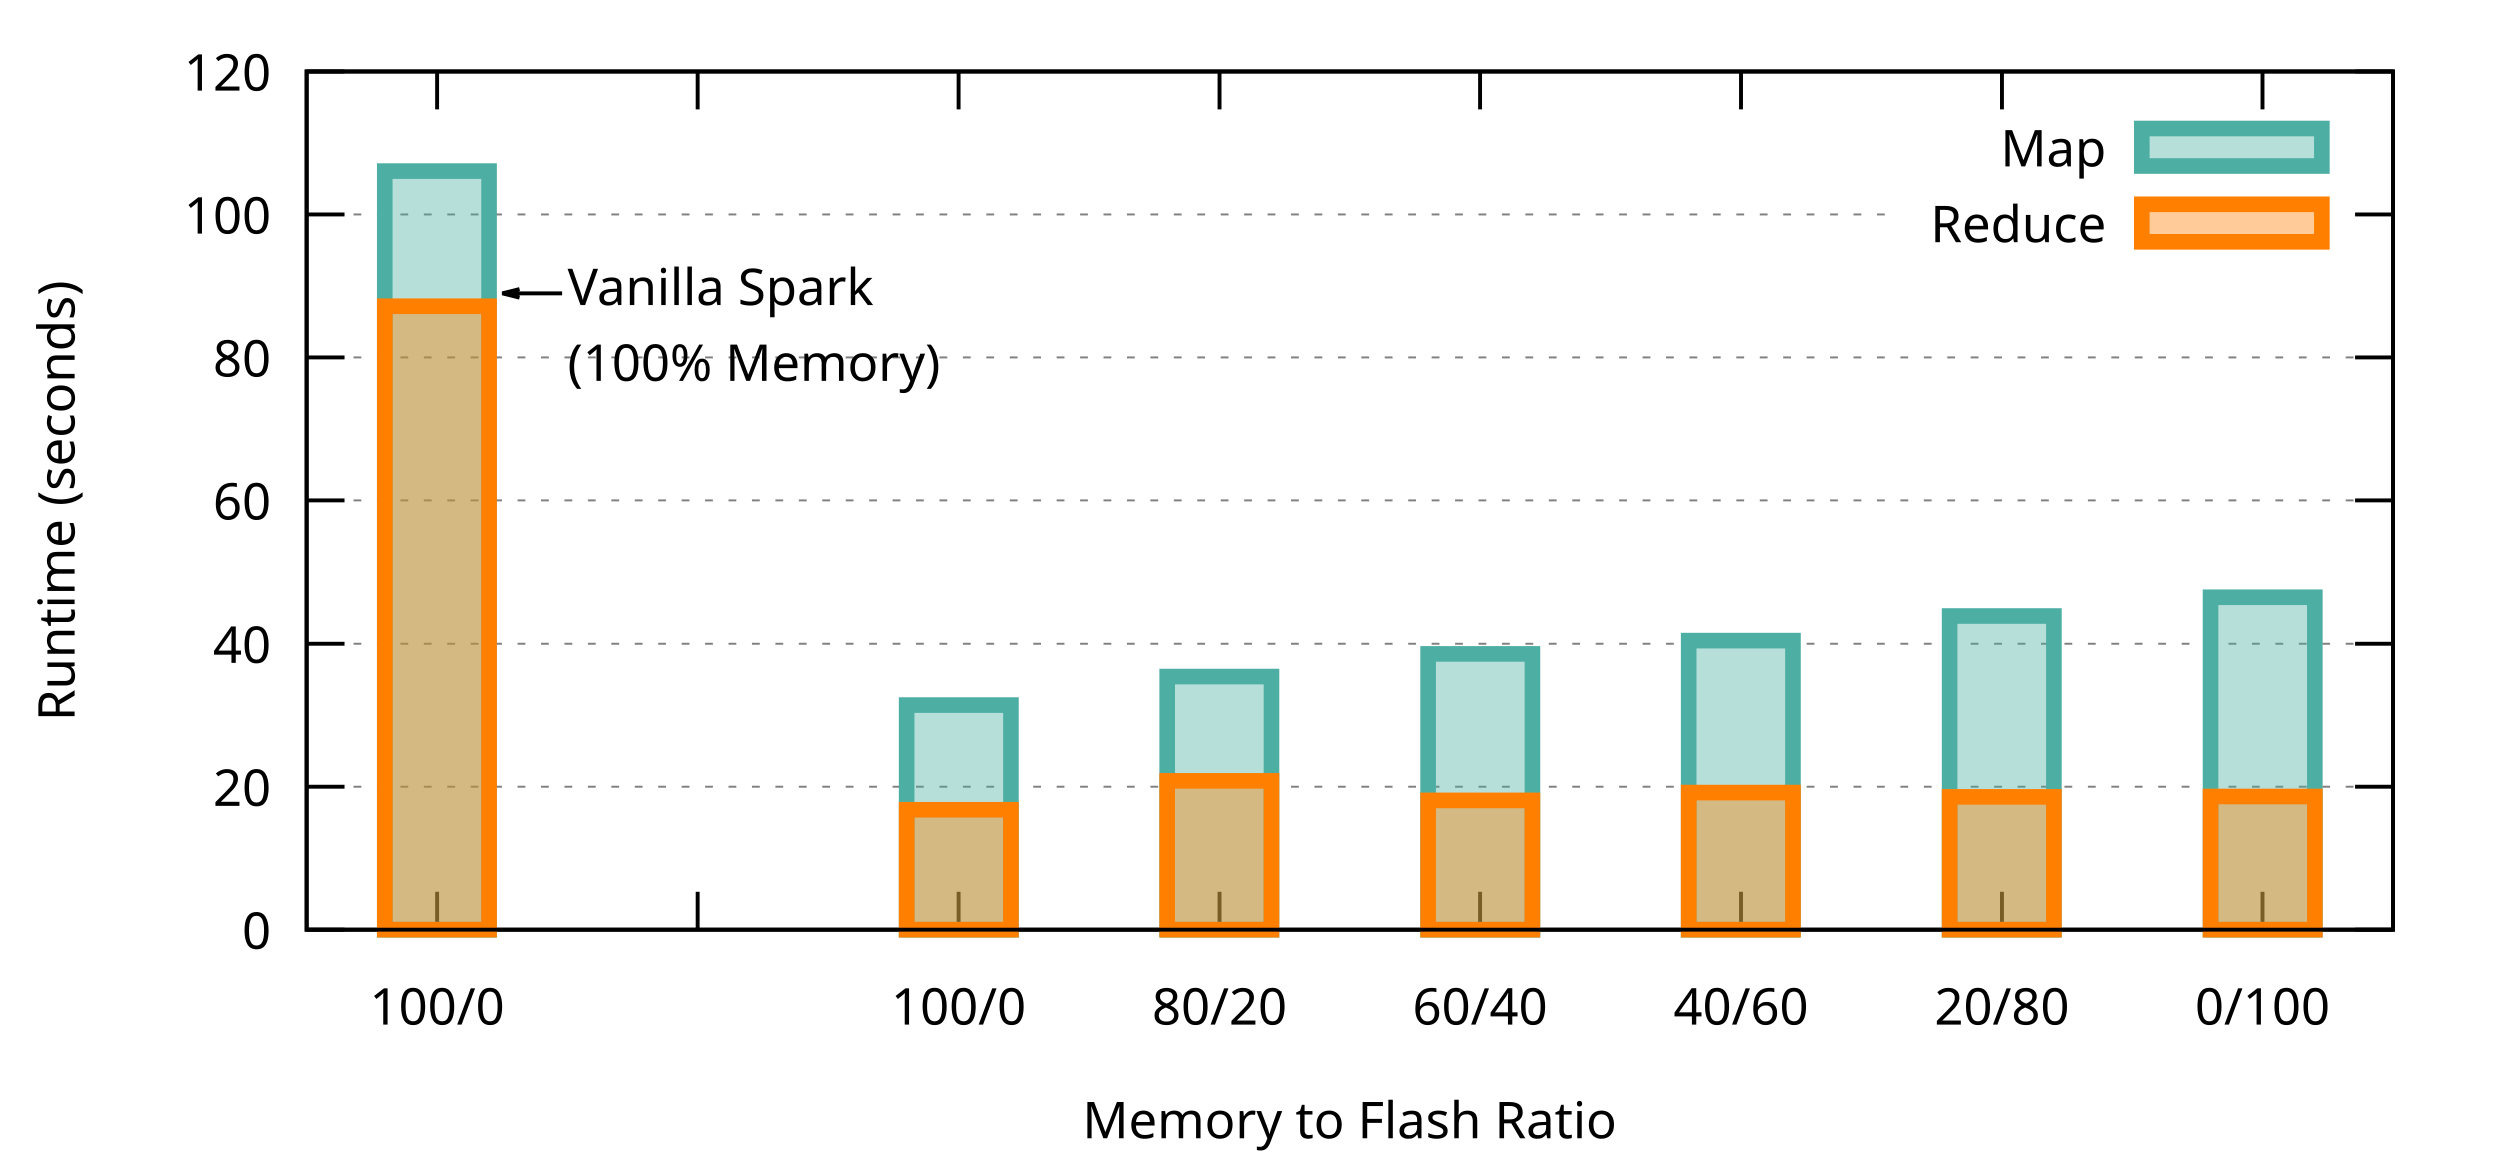
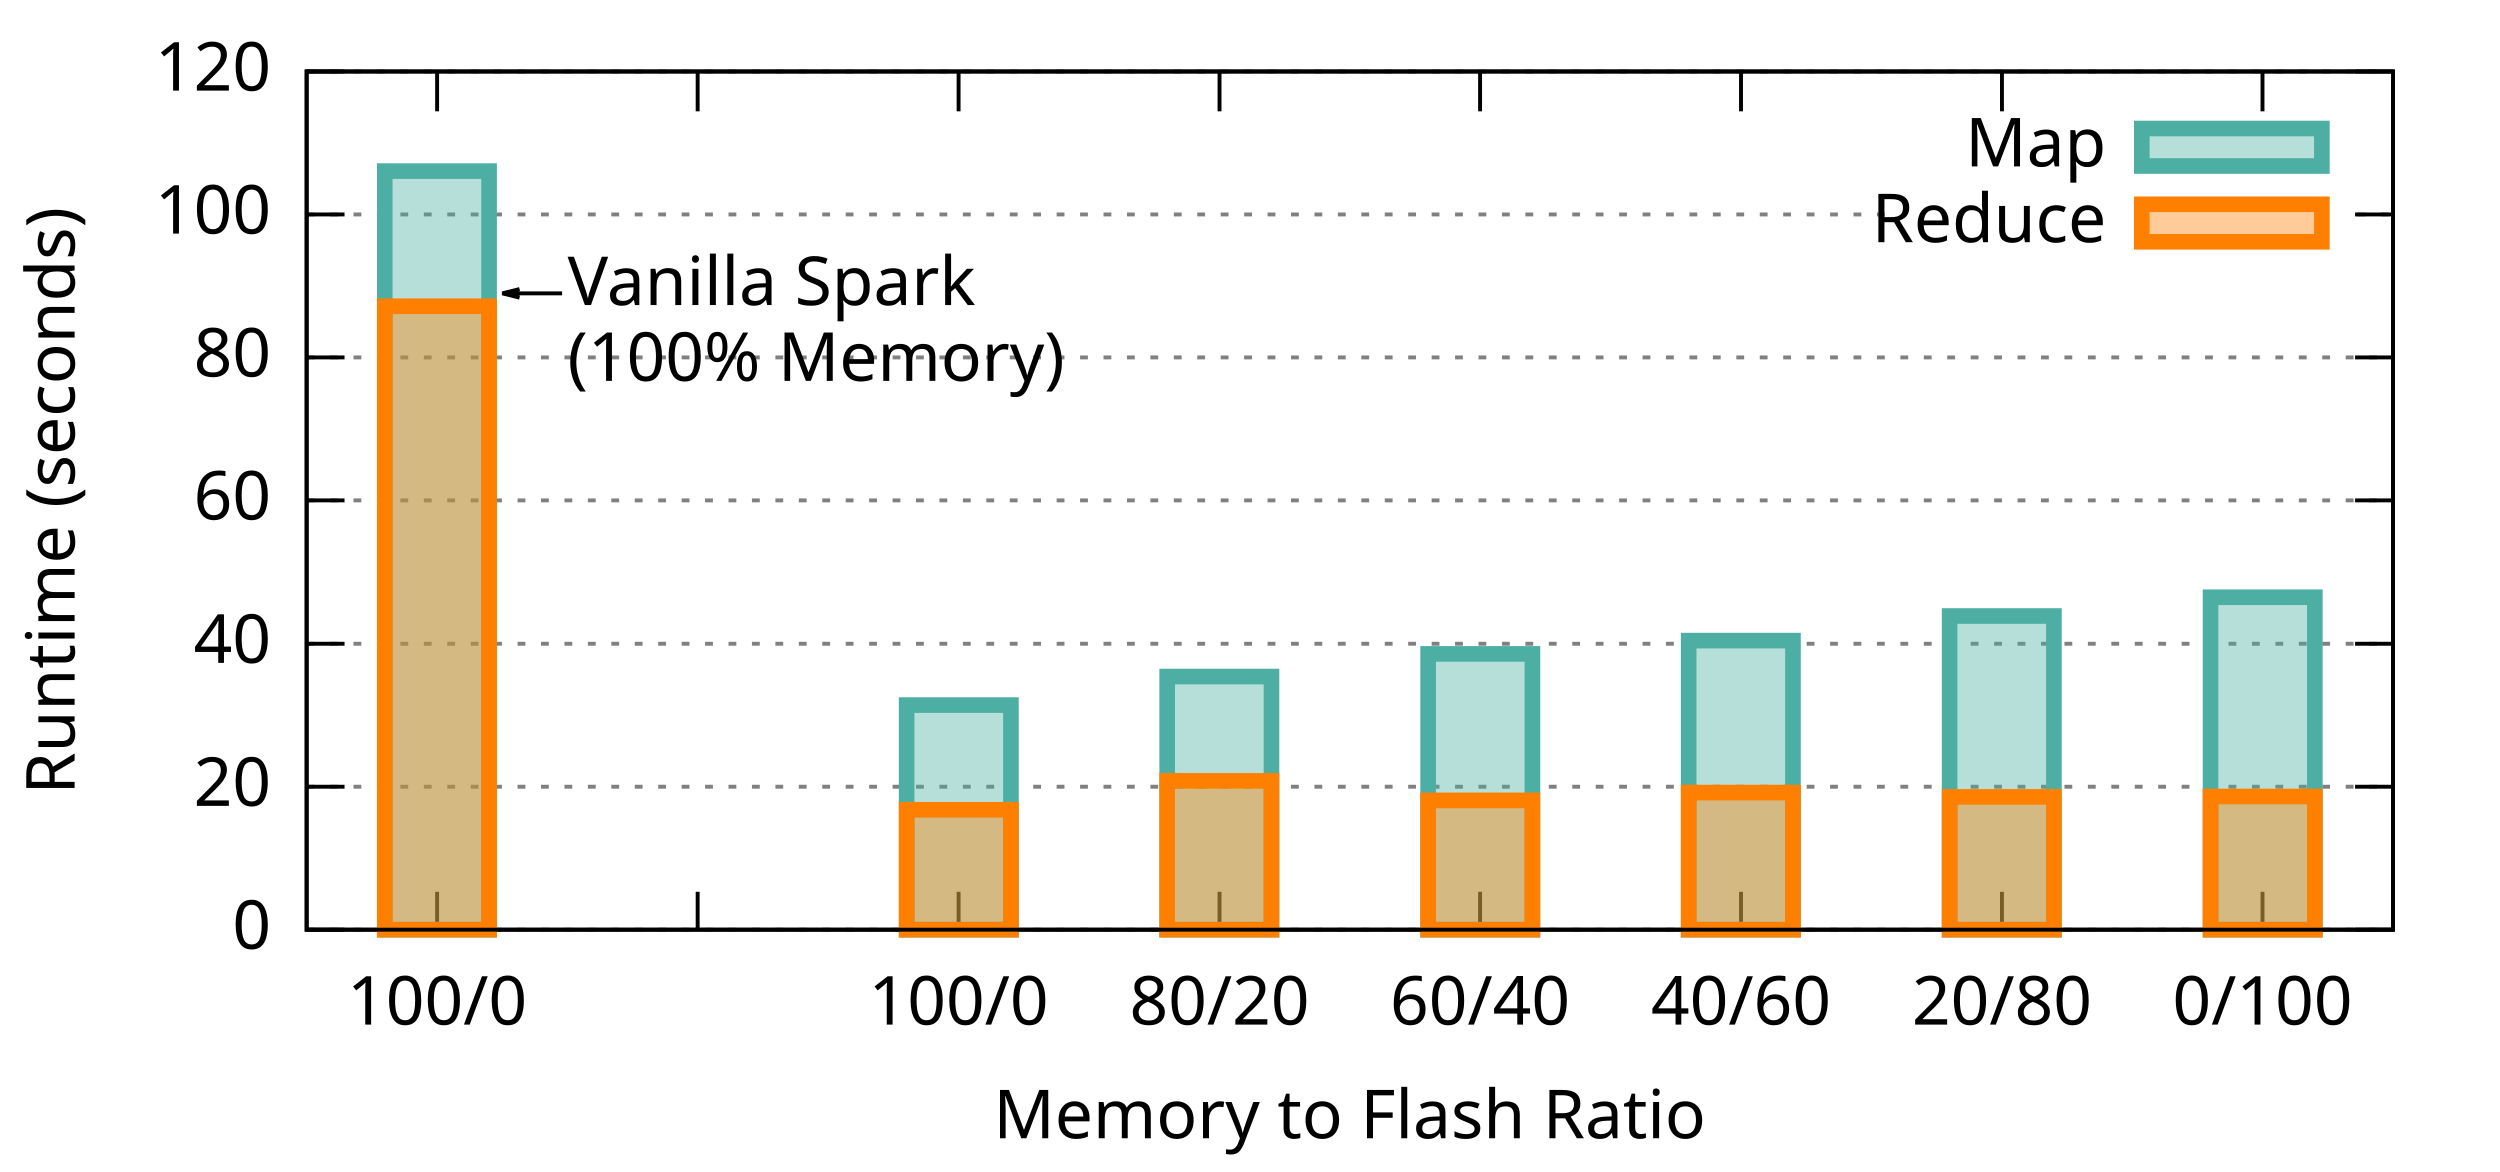
<svg xmlns="http://www.w3.org/2000/svg" xmlns:xlink="http://www.w3.org/1999/xlink" width="640" height="300" viewBox="0 0 640 300">
  <g id="gnuplot_canvas">
    <rect x="0" y="0" width="640" height="300" fill="none" />
    <defs>
      <circle id="gpDot" r="0.5" stroke-width="0.5" />
      <path id="gpPt0" stroke-width="0.206" stroke="currentColor" d="M-1,0 h2 M0,-1 v2" />
      <path id="gpPt1" stroke-width="0.206" stroke="currentColor" d="M-1,-1 L1,1 M1,-1 L-1,1" />
      <path id="gpPt2" stroke-width="0.206" stroke="currentColor" d="M-1,0 L1,0 M0,-1 L0,1 M-1,-1 L1,1 M-1,1 L1,-1" />
      <rect id="gpPt3" stroke-width="0.206" stroke="currentColor" x="-1" y="-1" width="2" height="2" />
      <rect id="gpPt4" stroke-width="0.206" stroke="currentColor" fill="currentColor" x="-1" y="-1" width="2" height="2" />
      <circle id="gpPt5" stroke-width="0.206" stroke="currentColor" cx="0" cy="0" r="1" />
      <use xlink:href="#gpPt5" id="gpPt6" fill="currentColor" stroke="none" />
      <path id="gpPt7" stroke-width="0.206" stroke="currentColor" d="M0,-1.33 L-1.33,0.67 L1.33,0.67 z" />
      <use xlink:href="#gpPt7" id="gpPt8" fill="currentColor" stroke="none" />
      <use xlink:href="#gpPt7" id="gpPt9" stroke="currentColor" transform="rotate(180)" />
      <use xlink:href="#gpPt9" id="gpPt10" fill="currentColor" stroke="none" />
      <use xlink:href="#gpPt3" id="gpPt11" stroke="currentColor" transform="rotate(45)" />
      <use xlink:href="#gpPt11" id="gpPt12" fill="currentColor" stroke="none" />
-       <path id="gpPt13" stroke-width="0.206" stroke="currentColor" d="M0,1.330 L1.265,0.411 L0.782,-1.067 L-0.782,-1.076 L-1.265,0.411 z" />
-       <use xlink:href="#gpPt13" id="gpPt14" fill="currentColor" stroke="none" />
-       <filter id="textbox" filterUnits="objectBoundingBox" x="0" y="0" height="1" width="1">
-         <feFlood flood-color="white" flood-opacity="1" result="bgnd" />
-         <feComposite in="SourceGraphic" in2="bgnd" operator="atop" />
-       </filter>
-       <filter id="greybox" filterUnits="objectBoundingBox" x="0" y="0" height="1" width="1">
-         <feFlood flood-color="lightgrey" flood-opacity="1" result="grey" />
-         <feComposite in="SourceGraphic" in2="grey" operator="atop" />
-       </filter>
    </defs>
-     <g fill="none" color="white" stroke="currentColor" stroke-width="1.00" stroke-linecap="butt" stroke-linejoin="miter">
- </g>
-     <g fill="none" color="black" stroke="currentColor" stroke-width="1.00" stroke-linecap="butt" stroke-linejoin="miter">
- </g>
-     <g fill="none" color="black" stroke="black" stroke-width="0.50" stroke-linecap="butt" stroke-linejoin="miter">
- </g>
-     <g fill="none" color="gray" stroke="currentColor" stroke-width="0.50" stroke-linecap="butt" stroke-linejoin="miter">
-       <path stroke="gray" stroke-dasharray="2,4" class="gridline" d="M78.5,238.0 L612.6,238.0  " />
-     </g>
-     <g fill="none" color="gray" stroke="gray" stroke-width="1.00" stroke-linecap="butt" stroke-linejoin="miter">
- </g>
-     <g fill="none" color="black" stroke="currentColor" stroke-width="1.00" stroke-linecap="butt" stroke-linejoin="miter">
-       <path stroke="black" d="M78.5,238.0 L88.2,238.0 M612.6,238.0 L602.9,238.0  " />
-       <g transform="translate(69.4,242.9)" stroke="none" fill="black" font-family="Times-Roman" font-size="13.00" text-anchor="end">
-         <text>
-           <tspan font-family="Times-Roman"> 0</tspan>
-         </text>
-       </g>
-     </g>
-     <g fill="none" color="black" stroke="currentColor" stroke-width="1.00" stroke-linecap="butt" stroke-linejoin="miter">
- </g>
-     <g fill="none" color="black" stroke="black" stroke-width="0.50" stroke-linecap="butt" stroke-linejoin="miter">
- </g>
-     <g fill="none" color="gray" stroke="currentColor" stroke-width="0.50" stroke-linecap="butt" stroke-linejoin="miter">
-       <path stroke="gray" stroke-dasharray="2,4" class="gridline" d="M78.5,201.4 L612.6,201.4  " />
-     </g>
-     <g fill="none" color="gray" stroke="gray" stroke-width="1.00" stroke-linecap="butt" stroke-linejoin="miter">
- </g>
-     <g fill="none" color="black" stroke="currentColor" stroke-width="1.00" stroke-linecap="butt" stroke-linejoin="miter">
-       <path stroke="black" d="M78.5,201.4 L88.2,201.4 M612.6,201.4 L602.9,201.4  " />
-       <g transform="translate(69.4,206.3)" stroke="none" fill="black" font-family="Times-Roman" font-size="13.00" text-anchor="end">
-         <text>
-           <tspan font-family="Times-Roman"> 20</tspan>
-         </text>
-       </g>
-     </g>
-     <g fill="none" color="black" stroke="currentColor" stroke-width="1.00" stroke-linecap="butt" stroke-linejoin="miter">
- </g>
-     <g fill="none" color="black" stroke="black" stroke-width="0.50" stroke-linecap="butt" stroke-linejoin="miter">
- </g>
-     <g fill="none" color="gray" stroke="currentColor" stroke-width="0.50" stroke-linecap="butt" stroke-linejoin="miter">
-       <path stroke="gray" stroke-dasharray="2,4" class="gridline" d="M78.5,164.8 L612.6,164.8  " />
-     </g>
-     <g fill="none" color="gray" stroke="gray" stroke-width="1.00" stroke-linecap="butt" stroke-linejoin="miter">
- </g>
-     <g fill="none" color="black" stroke="currentColor" stroke-width="1.00" stroke-linecap="butt" stroke-linejoin="miter">
-       <path stroke="black" d="M78.5,164.8 L88.2,164.8 M612.6,164.8 L602.9,164.8  " />
-       <g transform="translate(69.4,169.7)" stroke="none" fill="black" font-family="Times-Roman" font-size="13.00" text-anchor="end">
-         <text>
-           <tspan font-family="Times-Roman"> 40</tspan>
-         </text>
-       </g>
-     </g>
-     <g fill="none" color="black" stroke="currentColor" stroke-width="1.00" stroke-linecap="butt" stroke-linejoin="miter">
- </g>
-     <g fill="none" color="black" stroke="black" stroke-width="0.50" stroke-linecap="butt" stroke-linejoin="miter">
- </g>
-     <g fill="none" color="gray" stroke="currentColor" stroke-width="0.50" stroke-linecap="butt" stroke-linejoin="miter">
-       <path stroke="gray" stroke-dasharray="2,4" class="gridline" d="M78.5,128.1 L612.6,128.1  " />
-     </g>
-     <g fill="none" color="gray" stroke="gray" stroke-width="1.00" stroke-linecap="butt" stroke-linejoin="miter">
- </g>
-     <g fill="none" color="black" stroke="currentColor" stroke-width="1.00" stroke-linecap="butt" stroke-linejoin="miter">
-       <path stroke="black" d="M78.5,128.1 L88.2,128.1 M612.6,128.1 L602.9,128.1  " />
-       <g transform="translate(69.4,133.0)" stroke="none" fill="black" font-family="Times-Roman" font-size="13.00" text-anchor="end">
-         <text>
-           <tspan font-family="Times-Roman"> 60</tspan>
-         </text>
-       </g>
-     </g>
-     <g fill="none" color="black" stroke="currentColor" stroke-width="1.00" stroke-linecap="butt" stroke-linejoin="miter">
- </g>
-     <g fill="none" color="black" stroke="black" stroke-width="0.50" stroke-linecap="butt" stroke-linejoin="miter">
- </g>
-     <g fill="none" color="gray" stroke="currentColor" stroke-width="0.50" stroke-linecap="butt" stroke-linejoin="miter">
-       <path stroke="gray" stroke-dasharray="2,4" class="gridline" d="M78.5,91.5 L612.6,91.5  " />
-     </g>
-     <g fill="none" color="gray" stroke="gray" stroke-width="1.00" stroke-linecap="butt" stroke-linejoin="miter">
- </g>
-     <g fill="none" color="black" stroke="currentColor" stroke-width="1.00" stroke-linecap="butt" stroke-linejoin="miter">
-       <path stroke="black" d="M78.5,91.5 L88.2,91.5 M612.6,91.5 L602.9,91.5  " />
-       <g transform="translate(69.4,96.4)" stroke="none" fill="black" font-family="Times-Roman" font-size="13.00" text-anchor="end">
-         <text>
-           <tspan font-family="Times-Roman"> 80</tspan>
-         </text>
-       </g>
-     </g>
-     <g fill="none" color="black" stroke="currentColor" stroke-width="1.00" stroke-linecap="butt" stroke-linejoin="miter">
- </g>
-     <g fill="none" color="black" stroke="black" stroke-width="0.50" stroke-linecap="butt" stroke-linejoin="miter">
- </g>
-     <g fill="none" color="gray" stroke="currentColor" stroke-width="0.50" stroke-linecap="butt" stroke-linejoin="miter">
-       <path stroke="gray" stroke-dasharray="2,4" class="gridline" d="M78.5,54.9 L484.6,54.9 M603.5,54.9 L612.6,54.9  " />
-     </g>
-     <g fill="none" color="gray" stroke="gray" stroke-width="1.00" stroke-linecap="butt" stroke-linejoin="miter">
- </g>
-     <g fill="none" color="black" stroke="currentColor" stroke-width="1.00" stroke-linecap="butt" stroke-linejoin="miter">
-       <path stroke="black" d="M78.5,54.9 L88.2,54.9 M612.6,54.9 L602.9,54.9  " />
-       <g transform="translate(69.4,59.8)" stroke="none" fill="black" font-family="Times-Roman" font-size="13.00" text-anchor="end">
-         <text>
-           <tspan font-family="Times-Roman"> 100</tspan>
-         </text>
-       </g>
-     </g>
-     <g fill="none" color="black" stroke="currentColor" stroke-width="1.00" stroke-linecap="butt" stroke-linejoin="miter">
- </g>
-     <g fill="none" color="black" stroke="black" stroke-width="0.50" stroke-linecap="butt" stroke-linejoin="miter">
- </g>
-     <g fill="none" color="gray" stroke="currentColor" stroke-width="0.50" stroke-linecap="butt" stroke-linejoin="miter">
-       <path stroke="gray" stroke-dasharray="2,4" class="gridline" d="M78.5,18.3 L612.6,18.3  " />
-     </g>
-     <g fill="none" color="gray" stroke="gray" stroke-width="1.00" stroke-linecap="butt" stroke-linejoin="miter">
- </g>
-     <g fill="none" color="black" stroke="currentColor" stroke-width="1.00" stroke-linecap="butt" stroke-linejoin="miter">
-       <path stroke="black" d="M78.5,18.3 L88.2,18.3 M612.6,18.3 L602.9,18.3  " />
-       <g transform="translate(69.4,23.2)" stroke="none" fill="black" font-family="Times-Roman" font-size="13.00" text-anchor="end">
-         <text>
-           <tspan font-family="Times-Roman"> 120</tspan>
-         </text>
-       </g>
-     </g>
-     <g fill="none" color="black" stroke="currentColor" stroke-width="1.00" stroke-linecap="butt" stroke-linejoin="miter">
-       <path stroke="black" d="M111.9,238.0 L111.9,228.3 M111.9,18.3 L111.9,28.0  " />
-       <g transform="translate(111.9,262.3)" stroke="none" fill="black" font-family="Times-Roman" font-size="13.00" text-anchor="middle">
-         <text>
-           <tspan font-family="Times-Roman">100/0</tspan>
-         </text>
-       </g>
-     </g>
-     <g fill="none" color="black" stroke="currentColor" stroke-width="1.00" stroke-linecap="butt" stroke-linejoin="miter">
-       <path stroke="black" d="M178.6,238.0 L178.6,228.3 M178.6,18.3 L178.6,28.0  " />
-       <g transform="translate(178.6,262.3)" stroke="none" fill="black" font-family="Times-Roman" font-size="13.00" text-anchor="middle">
+     <g style="fill:none; color:white; stroke:currentColor; stroke-width:1.00; stroke-linecap:butt; stroke-linejoin:miter">
+ </g>
+     <g style="fill:none; color:black; stroke:currentColor; stroke-width:1.00; stroke-linecap:butt; stroke-linejoin:miter">
+ </g>
+     <g style="fill:none; color:gray; stroke:currentColor; stroke-width:1.00; stroke-linecap:butt; stroke-linejoin:miter">
+       <path stroke="gray" stroke-dasharray=" 2,4" class="gridline" d="M78.5,238.0 L612.6,238.0  h0.01" />
+     </g>
+     <g style="fill:none; color:black; stroke:currentColor; stroke-width:1.00; stroke-linecap:butt; stroke-linejoin:miter">
+       <path stroke="black" d="M78.5,238.0 L88.2,238.0 M612.6,238.0 L602.9,238.0  h0.01" />
+       <g transform="translate(69.4,242.9)" style="stroke:none; fill:black; font-family:Times-Roman; font-size:13.00pt; text-anchor:end">
+         <text> 0</text>
+       </g>
+     </g>
+     <g style="fill:none; color:gray; stroke:currentColor; stroke-width:1.00; stroke-linecap:butt; stroke-linejoin:miter">
+       <path stroke="gray" stroke-dasharray=" 2,4" class="gridline" d="M78.5,201.4 L612.6,201.4  h0.01" />
+     </g>
+     <g style="fill:none; color:black; stroke:currentColor; stroke-width:1.00; stroke-linecap:butt; stroke-linejoin:miter">
+       <path stroke="black" d="M78.5,201.4 L88.2,201.4 M612.6,201.4 L602.9,201.4  h0.01" />
+       <g transform="translate(69.4,206.3)" style="stroke:none; fill:black; font-family:Times-Roman; font-size:13.00pt; text-anchor:end">
+         <text> 20</text>
+       </g>
+     </g>
+     <g style="fill:none; color:gray; stroke:currentColor; stroke-width:1.00; stroke-linecap:butt; stroke-linejoin:miter">
+       <path stroke="gray" stroke-dasharray=" 2,4" class="gridline" d="M78.5,164.8 L612.6,164.8  h0.01" />
+     </g>
+     <g style="fill:none; color:black; stroke:currentColor; stroke-width:1.00; stroke-linecap:butt; stroke-linejoin:miter">
+       <path stroke="black" d="M78.5,164.8 L88.2,164.8 M612.6,164.8 L602.9,164.8  h0.01" />
+       <g transform="translate(69.4,169.7)" style="stroke:none; fill:black; font-family:Times-Roman; font-size:13.00pt; text-anchor:end">
+         <text> 40</text>
+       </g>
+     </g>
+     <g style="fill:none; color:gray; stroke:currentColor; stroke-width:1.00; stroke-linecap:butt; stroke-linejoin:miter">
+       <path stroke="gray" stroke-dasharray=" 2,4" class="gridline" d="M78.5,128.1 L612.6,128.1  h0.01" />
+     </g>
+     <g style="fill:none; color:black; stroke:currentColor; stroke-width:1.00; stroke-linecap:butt; stroke-linejoin:miter">
+       <path stroke="black" d="M78.5,128.1 L88.2,128.1 M612.6,128.1 L602.9,128.1  h0.01" />
+       <g transform="translate(69.4,133.0)" style="stroke:none; fill:black; font-family:Times-Roman; font-size:13.00pt; text-anchor:end">
+         <text> 60</text>
+       </g>
+     </g>
+     <g style="fill:none; color:gray; stroke:currentColor; stroke-width:1.00; stroke-linecap:butt; stroke-linejoin:miter">
+       <path stroke="gray" stroke-dasharray=" 2,4" class="gridline" d="M78.5,91.5 L612.6,91.5  h0.01" />
+     </g>
+     <g style="fill:none; color:black; stroke:currentColor; stroke-width:1.00; stroke-linecap:butt; stroke-linejoin:miter">
+       <path stroke="black" d="M78.5,91.5 L88.2,91.5 M612.6,91.5 L602.9,91.5  h0.01" />
+       <g transform="translate(69.4,96.4)" style="stroke:none; fill:black; font-family:Times-Roman; font-size:13.00pt; text-anchor:end">
+         <text> 80</text>
+       </g>
+     </g>
+     <g style="fill:none; color:gray; stroke:currentColor; stroke-width:1.00; stroke-linecap:butt; stroke-linejoin:miter">
+       <path stroke="gray" stroke-dasharray=" 2,4" class="gridline" d="M78.5,54.9 L484.6,54.9 M603.5,54.9 L612.6,54.9  h0.01" />
+     </g>
+     <g style="fill:none; color:black; stroke:currentColor; stroke-width:1.00; stroke-linecap:butt; stroke-linejoin:miter">
+       <path stroke="black" d="M78.5,54.9 L88.2,54.9 M612.6,54.9 L602.9,54.9  h0.01" />
+       <g transform="translate(69.4,59.8)" style="stroke:none; fill:black; font-family:Times-Roman; font-size:13.00pt; text-anchor:end">
+         <text> 100</text>
+       </g>
+     </g>
+     <g style="fill:none; color:gray; stroke:currentColor; stroke-width:1.00; stroke-linecap:butt; stroke-linejoin:miter">
+       <path stroke="gray" stroke-dasharray=" 2,4" class="gridline" d="M78.5,18.3 L612.6,18.3  h0.01" />
+     </g>
+     <g style="fill:none; color:black; stroke:currentColor; stroke-width:1.00; stroke-linecap:butt; stroke-linejoin:miter">
+       <path stroke="black" d="M78.5,18.3 L88.2,18.3 M612.6,18.3 L602.9,18.3  h0.01" />
+       <g transform="translate(69.4,23.2)" style="stroke:none; fill:black; font-family:Times-Roman; font-size:13.00pt; text-anchor:end">
+         <text> 120</text>
+       </g>
+       <path stroke="black" d="M111.9,238.0 L111.9,228.3 M111.9,18.3 L111.9,28.0  h0.01" />
+       <g transform="translate(111.9,262.3)" style="stroke:none; fill:black; font-family:Times-Roman; font-size:13.00pt; text-anchor:middle">
+         <text>100/0</text>
+       </g>
+       <path stroke="black" d="M178.6,238.0 L178.6,228.3 M178.6,18.3 L178.6,28.0  h0.01" />
+       <g transform="translate(178.6,262.3)" style="stroke:none; fill:black; font-family:Times-Roman; font-size:13.00pt; text-anchor:middle">
        <text />
      </g>
-     </g>
-     <g fill="none" color="black" stroke="currentColor" stroke-width="1.00" stroke-linecap="butt" stroke-linejoin="miter">
-       <path stroke="black" d="M245.4,238.0 L245.4,228.3 M245.4,18.3 L245.4,28.0  " />
-       <g transform="translate(245.4,262.3)" stroke="none" fill="black" font-family="Times-Roman" font-size="13.00" text-anchor="middle">
-         <text>
-           <tspan font-family="Times-Roman">100/0</tspan>
-         </text>
-       </g>
-     </g>
-     <g fill="none" color="black" stroke="currentColor" stroke-width="1.00" stroke-linecap="butt" stroke-linejoin="miter">
-       <path stroke="black" d="M312.2,238.0 L312.2,228.3 M312.2,18.3 L312.2,28.0  " />
-       <g transform="translate(312.2,262.3)" stroke="none" fill="black" font-family="Times-Roman" font-size="13.00" text-anchor="middle">
-         <text>
-           <tspan font-family="Times-Roman">80/20</tspan>
-         </text>
-       </g>
-     </g>
-     <g fill="none" color="black" stroke="currentColor" stroke-width="1.00" stroke-linecap="butt" stroke-linejoin="miter">
-       <path stroke="black" d="M378.9,238.0 L378.9,228.3 M378.9,18.3 L378.9,28.0  " />
-       <g transform="translate(378.9,262.3)" stroke="none" fill="black" font-family="Times-Roman" font-size="13.00" text-anchor="middle">
-         <text>
-           <tspan font-family="Times-Roman">60/40</tspan>
-         </text>
-       </g>
-     </g>
-     <g fill="none" color="black" stroke="currentColor" stroke-width="1.00" stroke-linecap="butt" stroke-linejoin="miter">
-       <path stroke="black" d="M445.7,238.0 L445.7,228.3 M445.7,18.3 L445.7,28.0  " />
-       <g transform="translate(445.7,262.3)" stroke="none" fill="black" font-family="Times-Roman" font-size="13.00" text-anchor="middle">
-         <text>
-           <tspan font-family="Times-Roman">40/60</tspan>
-         </text>
-       </g>
-     </g>
-     <g fill="none" color="black" stroke="currentColor" stroke-width="1.00" stroke-linecap="butt" stroke-linejoin="miter">
-       <path stroke="black" d="M512.5,238.0 L512.5,228.3 M512.5,18.3 L512.5,28.0  " />
-       <g transform="translate(512.5,262.3)" stroke="none" fill="black" font-family="Times-Roman" font-size="13.00" text-anchor="middle">
-         <text>
-           <tspan font-family="Times-Roman">20/80</tspan>
-         </text>
-       </g>
-     </g>
-     <g fill="none" color="black" stroke="currentColor" stroke-width="1.00" stroke-linecap="butt" stroke-linejoin="miter">
-       <path stroke="black" d="M579.2,238.0 L579.2,228.3 M579.2,18.3 L579.2,28.0  " />
-       <g transform="translate(579.2,262.3)" stroke="none" fill="black" font-family="Times-Roman" font-size="13.00" text-anchor="middle">
-         <text>
-           <tspan font-family="Times-Roman">0/100</tspan>
-         </text>
-       </g>
-     </g>
-     <g fill="none" color="black" stroke="currentColor" stroke-width="1.00" stroke-linecap="butt" stroke-linejoin="miter">
- </g>
-     <g fill="none" color="black" stroke="currentColor" stroke-width="1.00" stroke-linecap="butt" stroke-linejoin="miter">
-       <path stroke="black" d="M78.5,18.3 L78.5,238.0 L612.6,238.0 L612.6,18.3 L78.5,18.3 Z  " />
-       <g transform="translate(145.3,78.1)" stroke="none" fill="black" font-family="Times-Roman" font-size="13.00" text-anchor="start">
-         <text>
-           <tspan font-family="Times-Roman">Vanilla Spark </tspan>
-         </text>
-       </g>
-       <g transform="translate(145.3,97.5)" stroke="none" fill="black" font-family="Times-Roman" font-size="13.00" text-anchor="start">
-         <text>
-           <tspan font-family="Times-Roman"> (100% Memory)</tspan>
-         </text>
-       </g>
-     </g>
-     <g fill="none" color="black" stroke="currentColor" stroke-width="1.00" stroke-linecap="butt" stroke-linejoin="miter">
-       <path stroke="black" d="M133.0,74.0 L128.6,75.1 L133.0,76.2 M143.9,75.1 L128.6,75.1  " />
-     </g>
-     <g fill="none" color="black" stroke="currentColor" stroke-width="1.00" stroke-linecap="butt" stroke-linejoin="miter">
-       <g transform="translate(19.1,128.2) rotate(270)" stroke="none" fill="black" font-family="Times-Roman" font-size="13.00" text-anchor="middle">
-         <text>
-           <tspan font-family="Times-Roman">Runtime (seconds)</tspan>
-         </text>
-       </g>
-     </g>
-     <g fill="none" color="black" stroke="currentColor" stroke-width="1.00" stroke-linecap="butt" stroke-linejoin="miter">
-       <g transform="translate(345.5,291.4)" stroke="none" fill="black" font-family="Times-Roman" font-size="13.00" text-anchor="middle">
-         <text>
-           <tspan font-family="Times-Roman">Memory to Flash Ratio</tspan>
-         </text>
-       </g>
-     </g>
-     <g fill="none" color="black" stroke="currentColor" stroke-width="1.00" stroke-linecap="butt" stroke-linejoin="miter">
- </g>
+       <path stroke="black" d="M245.4,238.0 L245.4,228.3 M245.4,18.3 L245.4,28.0  h0.01" />
+       <g transform="translate(245.4,262.3)" style="stroke:none; fill:black; font-family:Times-Roman; font-size:13.00pt; text-anchor:middle">
+         <text>100/0</text>
+       </g>
+       <path stroke="black" d="M312.2,238.0 L312.2,228.3 M312.2,18.3 L312.2,28.0  h0.01" />
+       <g transform="translate(312.2,262.3)" style="stroke:none; fill:black; font-family:Times-Roman; font-size:13.00pt; text-anchor:middle">
+         <text>80/20</text>
+       </g>
+       <path stroke="black" d="M378.9,238.0 L378.9,228.3 M378.9,18.3 L378.9,28.0  h0.01" />
+       <g transform="translate(378.9,262.3)" style="stroke:none; fill:black; font-family:Times-Roman; font-size:13.00pt; text-anchor:middle">
+         <text>60/40</text>
+       </g>
+       <path stroke="black" d="M445.7,238.0 L445.7,228.3 M445.7,18.3 L445.7,28.0  h0.01" />
+       <g transform="translate(445.7,262.3)" style="stroke:none; fill:black; font-family:Times-Roman; font-size:13.00pt; text-anchor:middle">
+         <text>40/60</text>
+       </g>
+       <path stroke="black" d="M512.5,238.0 L512.5,228.3 M512.5,18.3 L512.5,28.0  h0.01" />
+       <g transform="translate(512.5,262.3)" style="stroke:none; fill:black; font-family:Times-Roman; font-size:13.00pt; text-anchor:middle">
+         <text>20/80</text>
+       </g>
+       <path stroke="black" d="M579.2,238.0 L579.2,228.3 M579.2,18.3 L579.2,28.0  h0.01" />
+       <g transform="translate(579.2,262.3)" style="stroke:none; fill:black; font-family:Times-Roman; font-size:13.00pt; text-anchor:middle">
+         <text>0/100</text>
+       </g>
+       <path stroke="black" d="M78.5,18.3 L78.5,238.0 L612.6,238.0 L612.6,18.3 L78.5,18.3 Z  h0.01" />
+       <g transform="translate(19.1,128.2) rotate(270)" style="stroke:none; fill:black; font-family:Times-Roman; font-size:13.00pt; text-anchor:middle">
+         <text>Runtime (seconds)</text>
+       </g>
+       <g transform="translate(345.5,291.4)" style="stroke:none; fill:black; font-family:Times-Roman; font-size:13.00pt; text-anchor:middle">
+         <text>Memory to Flash Ratio</text>
+       </g>
+       <g transform="translate(145.3,78.1)" style="stroke:none; fill:black; font-family:Times-Roman; font-size:13.00pt; text-anchor:start">
+         <text>Vanilla Spark </text>
+       </g>
+       <g transform="translate(145.3,97.5)" style="stroke:none; fill:black; font-family:Times-Roman; font-size:13.00pt; text-anchor:start">
+         <text> (100% Memory)</text>
+       </g>
+       <path stroke="black" d="M133.0,74.0 L128.6,75.1 L133.0,76.2 M143.9,75.1 L128.6,75.1  h0.01" />
+     </g>
    <g id="gnuplot_plot_1">
-       <g fill="none" color="white" stroke="currentColor" stroke-width="4.00" stroke-linecap="butt" stroke-linejoin="miter">
- </g>
-       <g fill="none" color="black" stroke="currentColor" stroke-width="4.00" stroke-linecap="butt" stroke-linejoin="miter">
-         <g transform="translate(539.2,42.6)" stroke="none" fill="black" font-family="Times-Roman" font-size="13.00" text-anchor="end">
-           <text>
-             <tspan font-family="Times-Roman">Map</tspan>
-           </text>
-         </g>
-       </g>
-       <g fill="none" color="black" stroke="currentColor" stroke-width="4.00" stroke-linecap="butt" stroke-linejoin="miter">
-         <g stroke="none" shape-rendering="crispEdges">
+       <g style="fill:none; color:white; stroke:black; stroke-width:4.00; stroke-linecap:butt; stroke-linejoin:miter">
+ </g>
+       <g style="fill:none; color:red; stroke:currentColor; stroke-width:4.00; stroke-linecap:butt; stroke-linejoin:miter">
+         <g transform="translate(539.2,42.6)" style="stroke:none; fill:black; font-family:Times-Roman; font-size:13.00pt; text-anchor:end">
+           <text>Map</text>
+         </g>
+         <g style="stroke:none; shape-rendering:crispEdges">
          <polygon fill="rgb( 77, 175, 164)" fill-opacity="0.4" points="548.3,42.5 594.4,42.5 594.4,32.8 548.3,32.8 " />
        </g>
-         <path stroke="rgb( 77, 175, 164)" d="M548.3,42.5 L594.4,42.5 L594.4,32.9 L548.3,32.9 L548.3,42.5 Z  " />
-       </g>
-       <g fill="none" color="black" stroke="currentColor" stroke-width="4.00" stroke-linecap="butt" stroke-linejoin="miter">
-         <g stroke="none" shape-rendering="crispEdges">
+         <path stroke="rgb( 77, 175, 164)" d="M548.3,42.5 L594.4,42.5 L594.4,32.9 L548.3,32.9 L548.3,42.5 Z  h0.01" />
+         <g style="stroke:none; shape-rendering:crispEdges">
          <polygon fill="rgb( 77, 175, 164)" fill-opacity="0.4" points="98.5,238.0 125.3,238.0 125.3,43.7 98.5,43.7 " />
        </g>
-         <path stroke="rgb( 77, 175, 164)" d="M98.5,238.0 L98.5,43.8 L125.2,43.8 L125.2,238.0 L98.5,238.0 Z  " />
-         <g stroke="none" shape-rendering="crispEdges">
+         <path stroke="rgb( 77, 175, 164)" d="M98.5,238.0 L98.5,43.8 L125.2,43.8 L125.2,238.0 L98.5,238.0 Z  h0.01" />
+         <g style="stroke:none; shape-rendering:crispEdges">
          <polygon fill="rgb( 77, 175, 164)" fill-opacity="0.4" points="232.1,238.0 258.9,238.0 258.9,180.4 232.1,180.4 " />
        </g>
-         <path stroke="rgb( 77, 175, 164)" d="M232.1,238.0 L232.1,180.5 L258.8,180.5 L258.8,238.0 L232.1,238.0 Z  " />
-         <g stroke="none" shape-rendering="crispEdges">
+         <path stroke="rgb( 77, 175, 164)" d="M232.1,238.0 L232.1,180.5 L258.8,180.5 L258.8,238.0 L232.1,238.0 Z  h0.01" />
+         <g style="stroke:none; shape-rendering:crispEdges">
          <polygon fill="rgb( 77, 175, 164)" fill-opacity="0.4" points="298.8,238.0 325.6,238.0 325.6,173.1 298.8,173.1 " />
        </g>
-         <path stroke="rgb( 77, 175, 164)" d="M298.8,238.0 L298.8,173.2 L325.5,173.2 L325.5,238.0 L298.8,238.0 Z  " />
-         <g stroke="none" shape-rendering="crispEdges">
+         <path stroke="rgb( 77, 175, 164)" d="M298.8,238.0 L298.8,173.2 L325.5,173.2 L325.5,238.0 L298.8,238.0 Z  h0.01" />
+         <g style="stroke:none; shape-rendering:crispEdges">
          <polygon fill="rgb( 77, 175, 164)" fill-opacity="0.4" points="365.6,238.0 392.4,238.0 392.4,167.3 365.6,167.3 " />
        </g>
-         <path stroke="rgb( 77, 175, 164)" d="M365.6,238.0 L365.6,167.4 L392.3,167.4 L392.3,238.0 L365.6,238.0 Z  " />
-         <g stroke="none" shape-rendering="crispEdges">
+         <path stroke="rgb( 77, 175, 164)" d="M365.6,238.0 L365.6,167.4 L392.3,167.4 L392.3,238.0 L365.6,238.0 Z  h0.01" />
+         <g style="stroke:none; shape-rendering:crispEdges">
          <polygon fill="rgb( 77, 175, 164)" fill-opacity="0.4" points="432.3,238.0 459.1,238.0 459.1,163.9 432.3,163.9 " />
        </g>
-         <path stroke="rgb( 77, 175, 164)" d="M432.3,238.0 L432.3,164.0 L459.0,164.0 L459.0,238.0 L432.3,238.0 Z  " />
-         <g stroke="none" shape-rendering="crispEdges">
+         <path stroke="rgb( 77, 175, 164)" d="M432.3,238.0 L432.3,164.0 L459.0,164.0 L459.0,238.0 L432.3,238.0 Z  h0.01" />
+         <g style="stroke:none; shape-rendering:crispEdges">
          <polygon fill="rgb( 77, 175, 164)" fill-opacity="0.4" points="499.1,238.0 525.9,238.0 525.9,157.6 499.1,157.6 " />
        </g>
-         <path stroke="rgb( 77, 175, 164)" d="M499.1,238.0 L499.1,157.7 L525.8,157.7 L525.8,238.0 L499.1,238.0 Z  " />
-         <g stroke="none" shape-rendering="crispEdges">
+         <path stroke="rgb( 77, 175, 164)" d="M499.1,238.0 L499.1,157.7 L525.8,157.7 L525.8,238.0 L499.1,238.0 Z  h0.01" />
+         <g style="stroke:none; shape-rendering:crispEdges">
          <polygon fill="rgb( 77, 175, 164)" fill-opacity="0.4" points="565.9,238.0 592.7,238.0 592.7,152.8 565.9,152.8 " />
        </g>
-         <path stroke="rgb( 77, 175, 164)" d="M565.9,238.0 L565.9,152.9 L592.6,152.9 L592.6,238.0 L565.9,238.0 Z  " />
+         <path stroke="rgb( 77, 175, 164)" d="M565.9,238.0 L565.9,152.9 L592.6,152.9 L592.6,238.0 L565.9,238.0 Z  h0.01" />
      </g>
    </g>
    <g id="gnuplot_plot_2">
-       <g fill="none" color="black" stroke="currentColor" stroke-width="4.00" stroke-linecap="butt" stroke-linejoin="miter">
-         <g transform="translate(539.2,62.0)" stroke="none" fill="black" font-family="Times-Roman" font-size="13.00" text-anchor="end">
-           <text>
-             <tspan font-family="Times-Roman">Reduce</tspan>
-           </text>
-         </g>
-       </g>
-       <g fill="none" color="black" stroke="currentColor" stroke-width="4.00" stroke-linecap="butt" stroke-linejoin="miter">
-         <g stroke="none" shape-rendering="crispEdges">
+       <g style="fill:none; color:green; stroke:currentColor; stroke-width:4.00; stroke-linecap:butt; stroke-linejoin:miter">
+         <g transform="translate(539.2,62.0)" style="stroke:none; fill:black; font-family:Times-Roman; font-size:13.00pt; text-anchor:end">
+           <text>Reduce</text>
+         </g>
+         <g style="stroke:none; shape-rendering:crispEdges">
          <polygon fill="rgb(255, 127,   0)" fill-opacity="0.4" points="548.3,61.9 594.4,61.9 594.4,52.2 548.3,52.2 " />
        </g>
-         <path stroke="rgb(255, 127,   0)" d="M548.3,61.9 L594.4,61.9 L594.4,52.3 L548.3,52.3 L548.3,61.9 Z  " />
-       </g>
-       <g fill="none" color="black" stroke="currentColor" stroke-width="4.00" stroke-linecap="butt" stroke-linejoin="miter">
-         <g stroke="none" shape-rendering="crispEdges">
+         <path stroke="rgb(255, 127,   0)" d="M548.3,61.9 L594.4,61.9 L594.4,52.3 L548.3,52.3 L548.3,61.9 Z  h0.01" />
+         <g style="stroke:none; shape-rendering:crispEdges">
          <polygon fill="rgb(255, 127,   0)" fill-opacity="0.4" points="98.5,238.0 125.3,238.0 125.3,78.3 98.5,78.3 " />
        </g>
-         <path stroke="rgb(255, 127,   0)" d="M98.5,238.0 L98.5,78.4 L125.2,78.4 L125.2,238.0 L98.5,238.0 Z  " />
-         <g stroke="none" shape-rendering="crispEdges">
+         <path stroke="rgb(255, 127,   0)" d="M98.5,238.0 L98.5,78.4 L125.2,78.4 L125.2,238.0 L98.5,238.0 Z  h0.01" />
+         <g style="stroke:none; shape-rendering:crispEdges">
          <polygon fill="rgb(255, 127,   0)" fill-opacity="0.4" points="232.1,238.0 258.9,238.0 258.9,207.2 232.1,207.2 " />
        </g>
-         <path stroke="rgb(255, 127,   0)" d="M232.1,238.0 L232.1,207.3 L258.8,207.3 L258.8,238.0 L232.1,238.0 Z  " />
-         <g stroke="none" shape-rendering="crispEdges">
+         <path stroke="rgb(255, 127,   0)" d="M232.1,238.0 L232.1,207.3 L258.8,207.3 L258.8,238.0 L232.1,238.0 Z  h0.01" />
+         <g style="stroke:none; shape-rendering:crispEdges">
          <polygon fill="rgb(255, 127,   0)" fill-opacity="0.4" points="298.8,238.0 325.6,238.0 325.6,199.8 298.8,199.8 " />
        </g>
-         <path stroke="rgb(255, 127,   0)" d="M298.8,238.0 L298.8,199.9 L325.5,199.9 L325.5,238.0 L298.8,238.0 Z  " />
-         <g stroke="none" shape-rendering="crispEdges">
+         <path stroke="rgb(255, 127,   0)" d="M298.8,238.0 L298.8,199.9 L325.5,199.9 L325.5,238.0 L298.8,238.0 Z  h0.01" />
+         <g style="stroke:none; shape-rendering:crispEdges">
          <polygon fill="rgb(255, 127,   0)" fill-opacity="0.4" points="365.6,238.0 392.4,238.0 392.4,204.8 365.6,204.8 " />
        </g>
-         <path stroke="rgb(255, 127,   0)" d="M365.6,238.0 L365.6,204.9 L392.3,204.9 L392.3,238.0 L365.6,238.0 Z  " />
-         <g stroke="none" shape-rendering="crispEdges">
+         <path stroke="rgb(255, 127,   0)" d="M365.6,238.0 L365.6,204.9 L392.3,204.9 L392.3,238.0 L365.6,238.0 Z  h0.01" />
+         <g style="stroke:none; shape-rendering:crispEdges">
          <polygon fill="rgb(255, 127,   0)" fill-opacity="0.4" points="432.3,238.0 459.1,238.0 459.1,202.8 432.3,202.8 " />
        </g>
-         <path stroke="rgb(255, 127,   0)" d="M432.3,238.0 L432.3,202.9 L459.0,202.9 L459.0,238.0 L432.3,238.0 Z  " />
-         <g stroke="none" shape-rendering="crispEdges">
+         <path stroke="rgb(255, 127,   0)" d="M432.3,238.0 L432.3,202.9 L459.0,202.9 L459.0,238.0 L432.3,238.0 Z  h0.01" />
+         <g style="stroke:none; shape-rendering:crispEdges">
          <polygon fill="rgb(255, 127,   0)" fill-opacity="0.4" points="499.1,238.0 525.9,238.0 525.9,203.9 499.1,203.9 " />
        </g>
-         <path stroke="rgb(255, 127,   0)" d="M499.1,238.0 L499.1,204.0 L525.8,204.0 L525.8,238.0 L499.1,238.0 Z  " />
-         <g stroke="none" shape-rendering="crispEdges">
+         <path stroke="rgb(255, 127,   0)" d="M499.1,238.0 L499.1,204.0 L525.8,204.0 L525.8,238.0 L499.1,238.0 Z  h0.01" />
+         <g style="stroke:none; shape-rendering:crispEdges">
          <polygon fill="rgb(255, 127,   0)" fill-opacity="0.4" points="565.9,238.0 592.7,238.0 592.7,203.8 565.9,203.8 " />
        </g>
-         <path stroke="rgb(255, 127,   0)" d="M565.9,238.0 L565.9,203.9 L592.6,203.9 L592.6,238.0 L565.9,238.0 Z  " />
-       </g>
-     </g>
-     <g fill="none" color="white" stroke="rgb(255, 127,   0)" stroke-width="2.00" stroke-linecap="butt" stroke-linejoin="miter">
- </g>
-     <g fill="none" color="black" stroke="currentColor" stroke-width="2.00" stroke-linecap="butt" stroke-linejoin="miter">
- </g>
-     <g fill="none" color="black" stroke="black" stroke-width="1.00" stroke-linecap="butt" stroke-linejoin="miter">
- </g>
-     <g fill="none" color="black" stroke="currentColor" stroke-width="1.00" stroke-linecap="butt" stroke-linejoin="miter">
-       <path stroke="black" d="M78.5,18.3 L78.5,238.0 L612.6,238.0 L612.6,18.3 L78.5,18.3 Z  " />
-     </g>
-     <g fill="none" color="black" stroke="currentColor" stroke-width="1.00" stroke-linecap="butt" stroke-linejoin="miter">
- </g>
+         <path stroke="rgb(255, 127,   0)" d="M565.9,238.0 L565.9,203.9 L592.6,203.9 L592.6,238.0 L565.9,238.0 Z  h0.01" />
+       </g>
+     </g>
+     <g style="fill:none; color:white; stroke:rgb(255, 127,   0); stroke-width:1.00; stroke-linecap:butt; stroke-linejoin:miter">
+ </g>
+     <g style="fill:none; color:black; stroke:currentColor; stroke-width:1.00; stroke-linecap:butt; stroke-linejoin:miter">
+       <path stroke="black" d="M78.5,18.3 L78.5,238.0 L612.6,238.0 L612.6,18.3 L78.5,18.3 Z  h0.01" />
+     </g>
  </g>
</svg>
